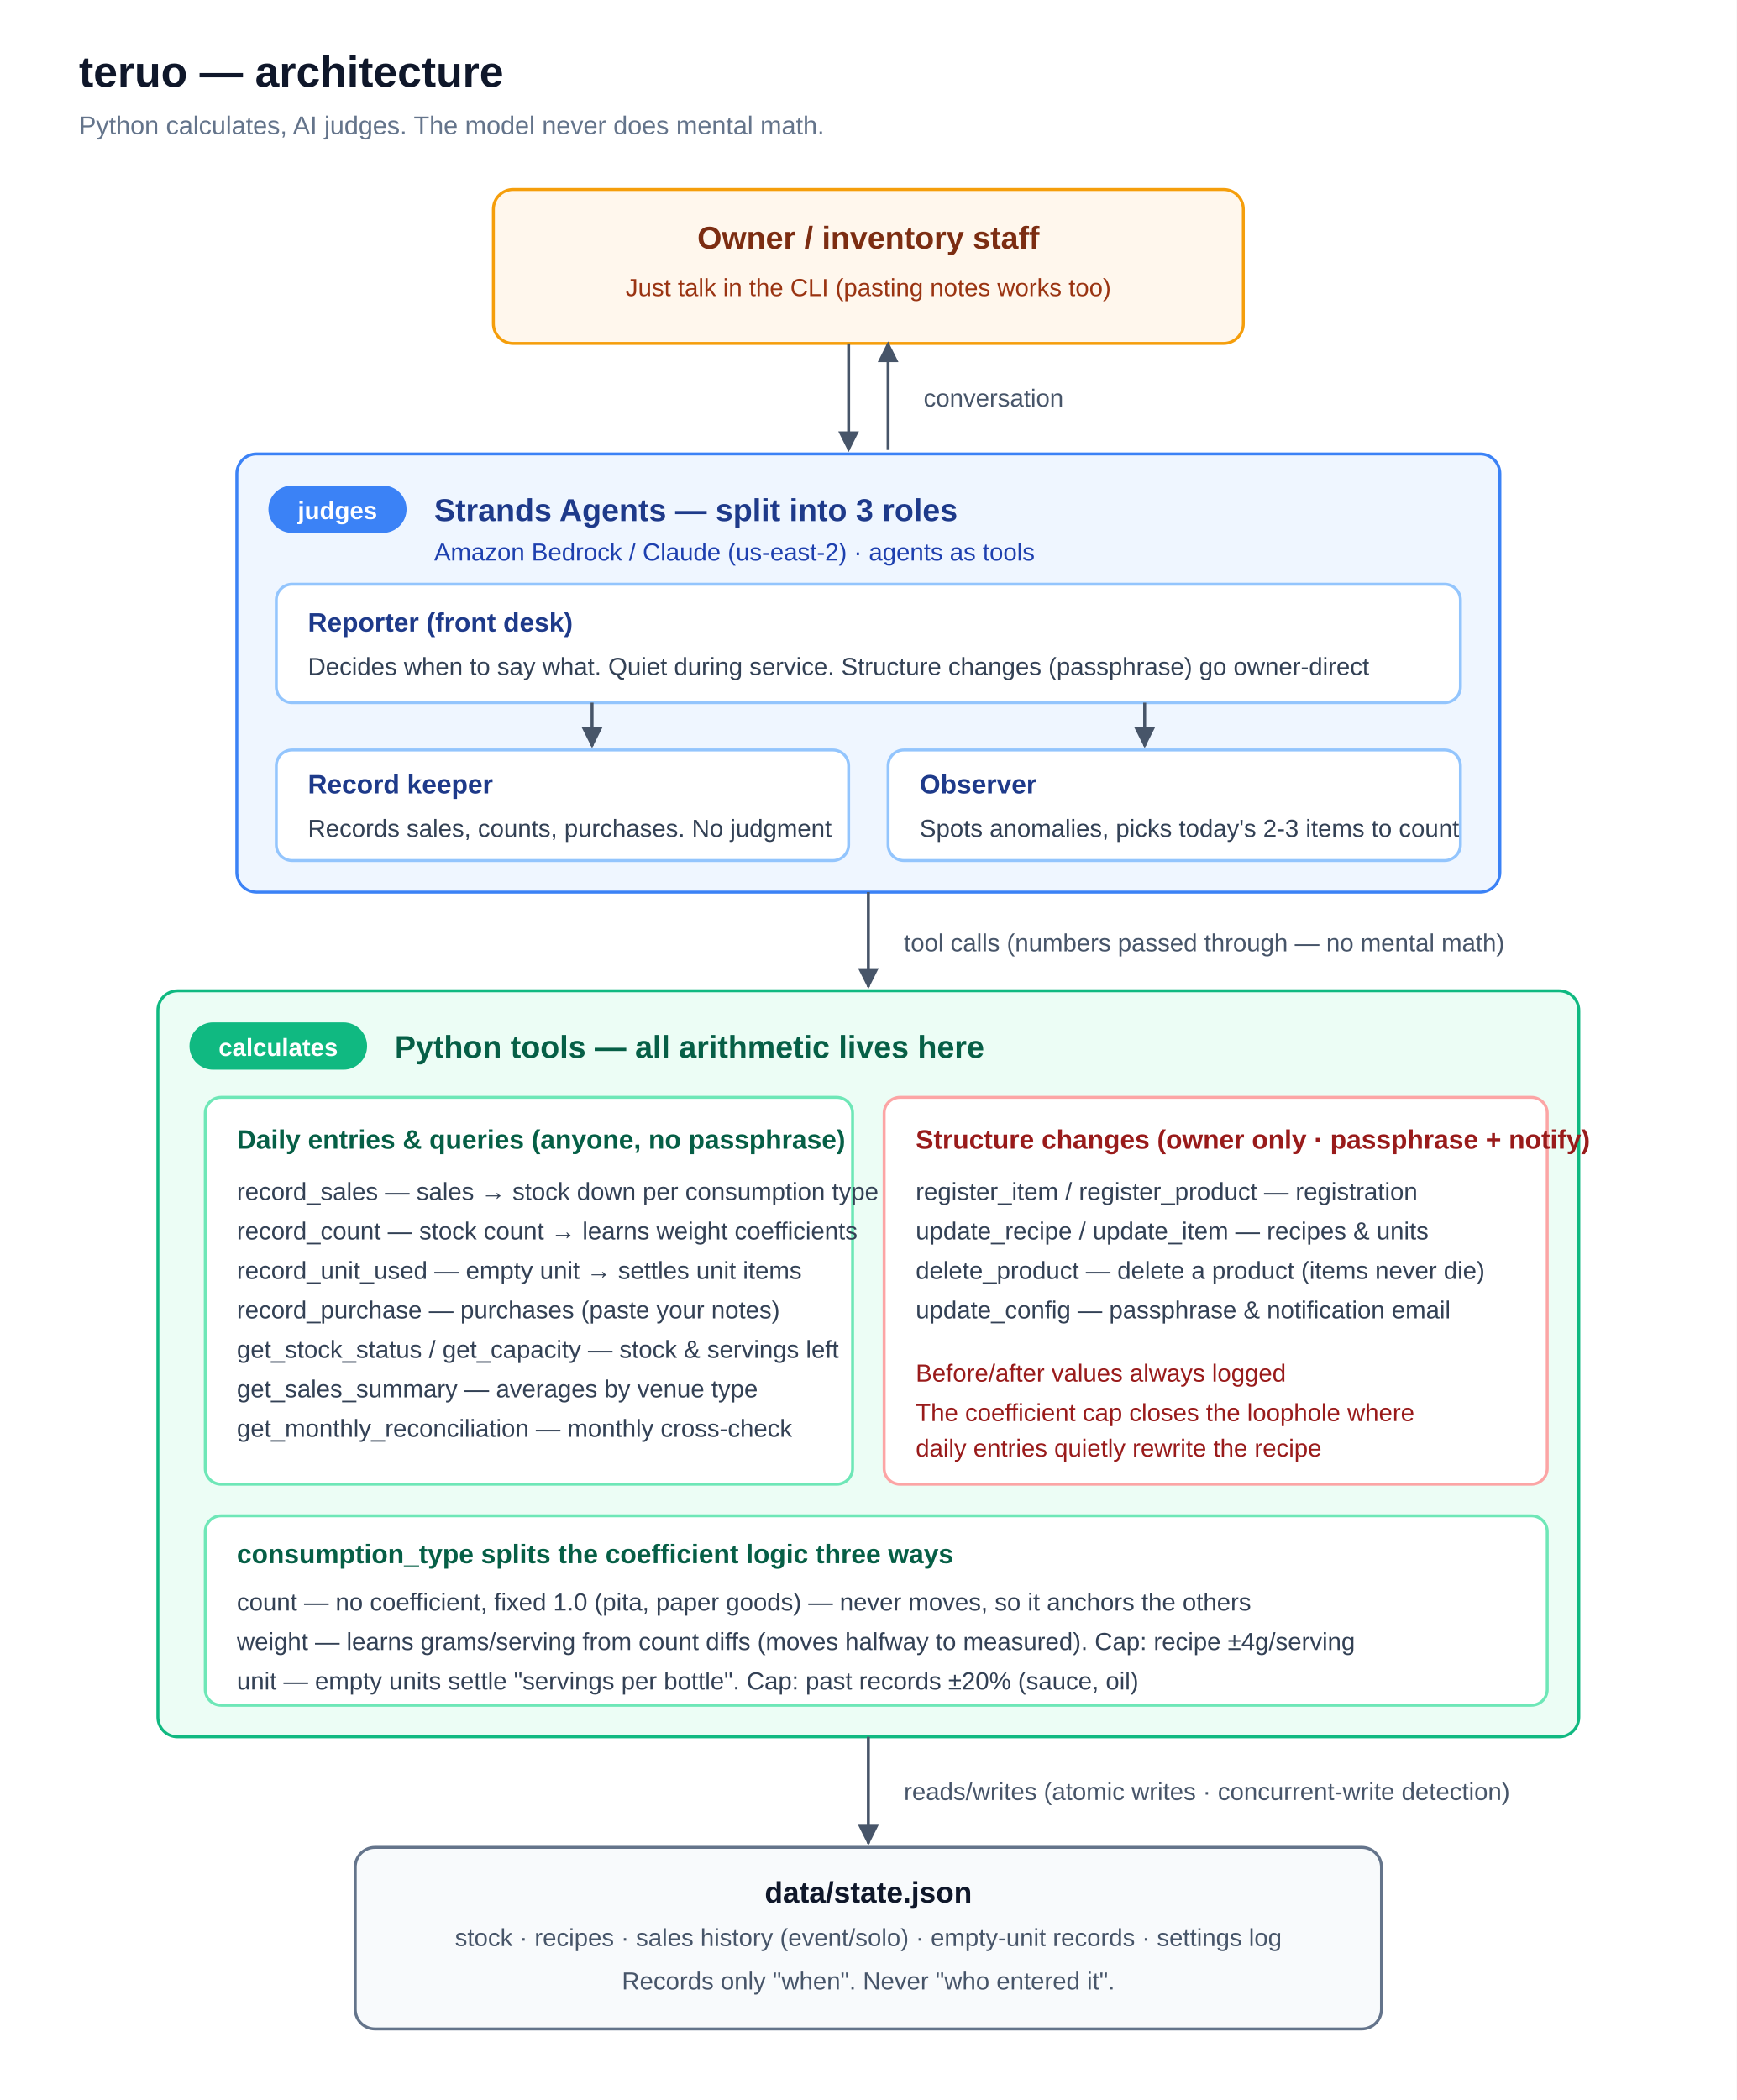
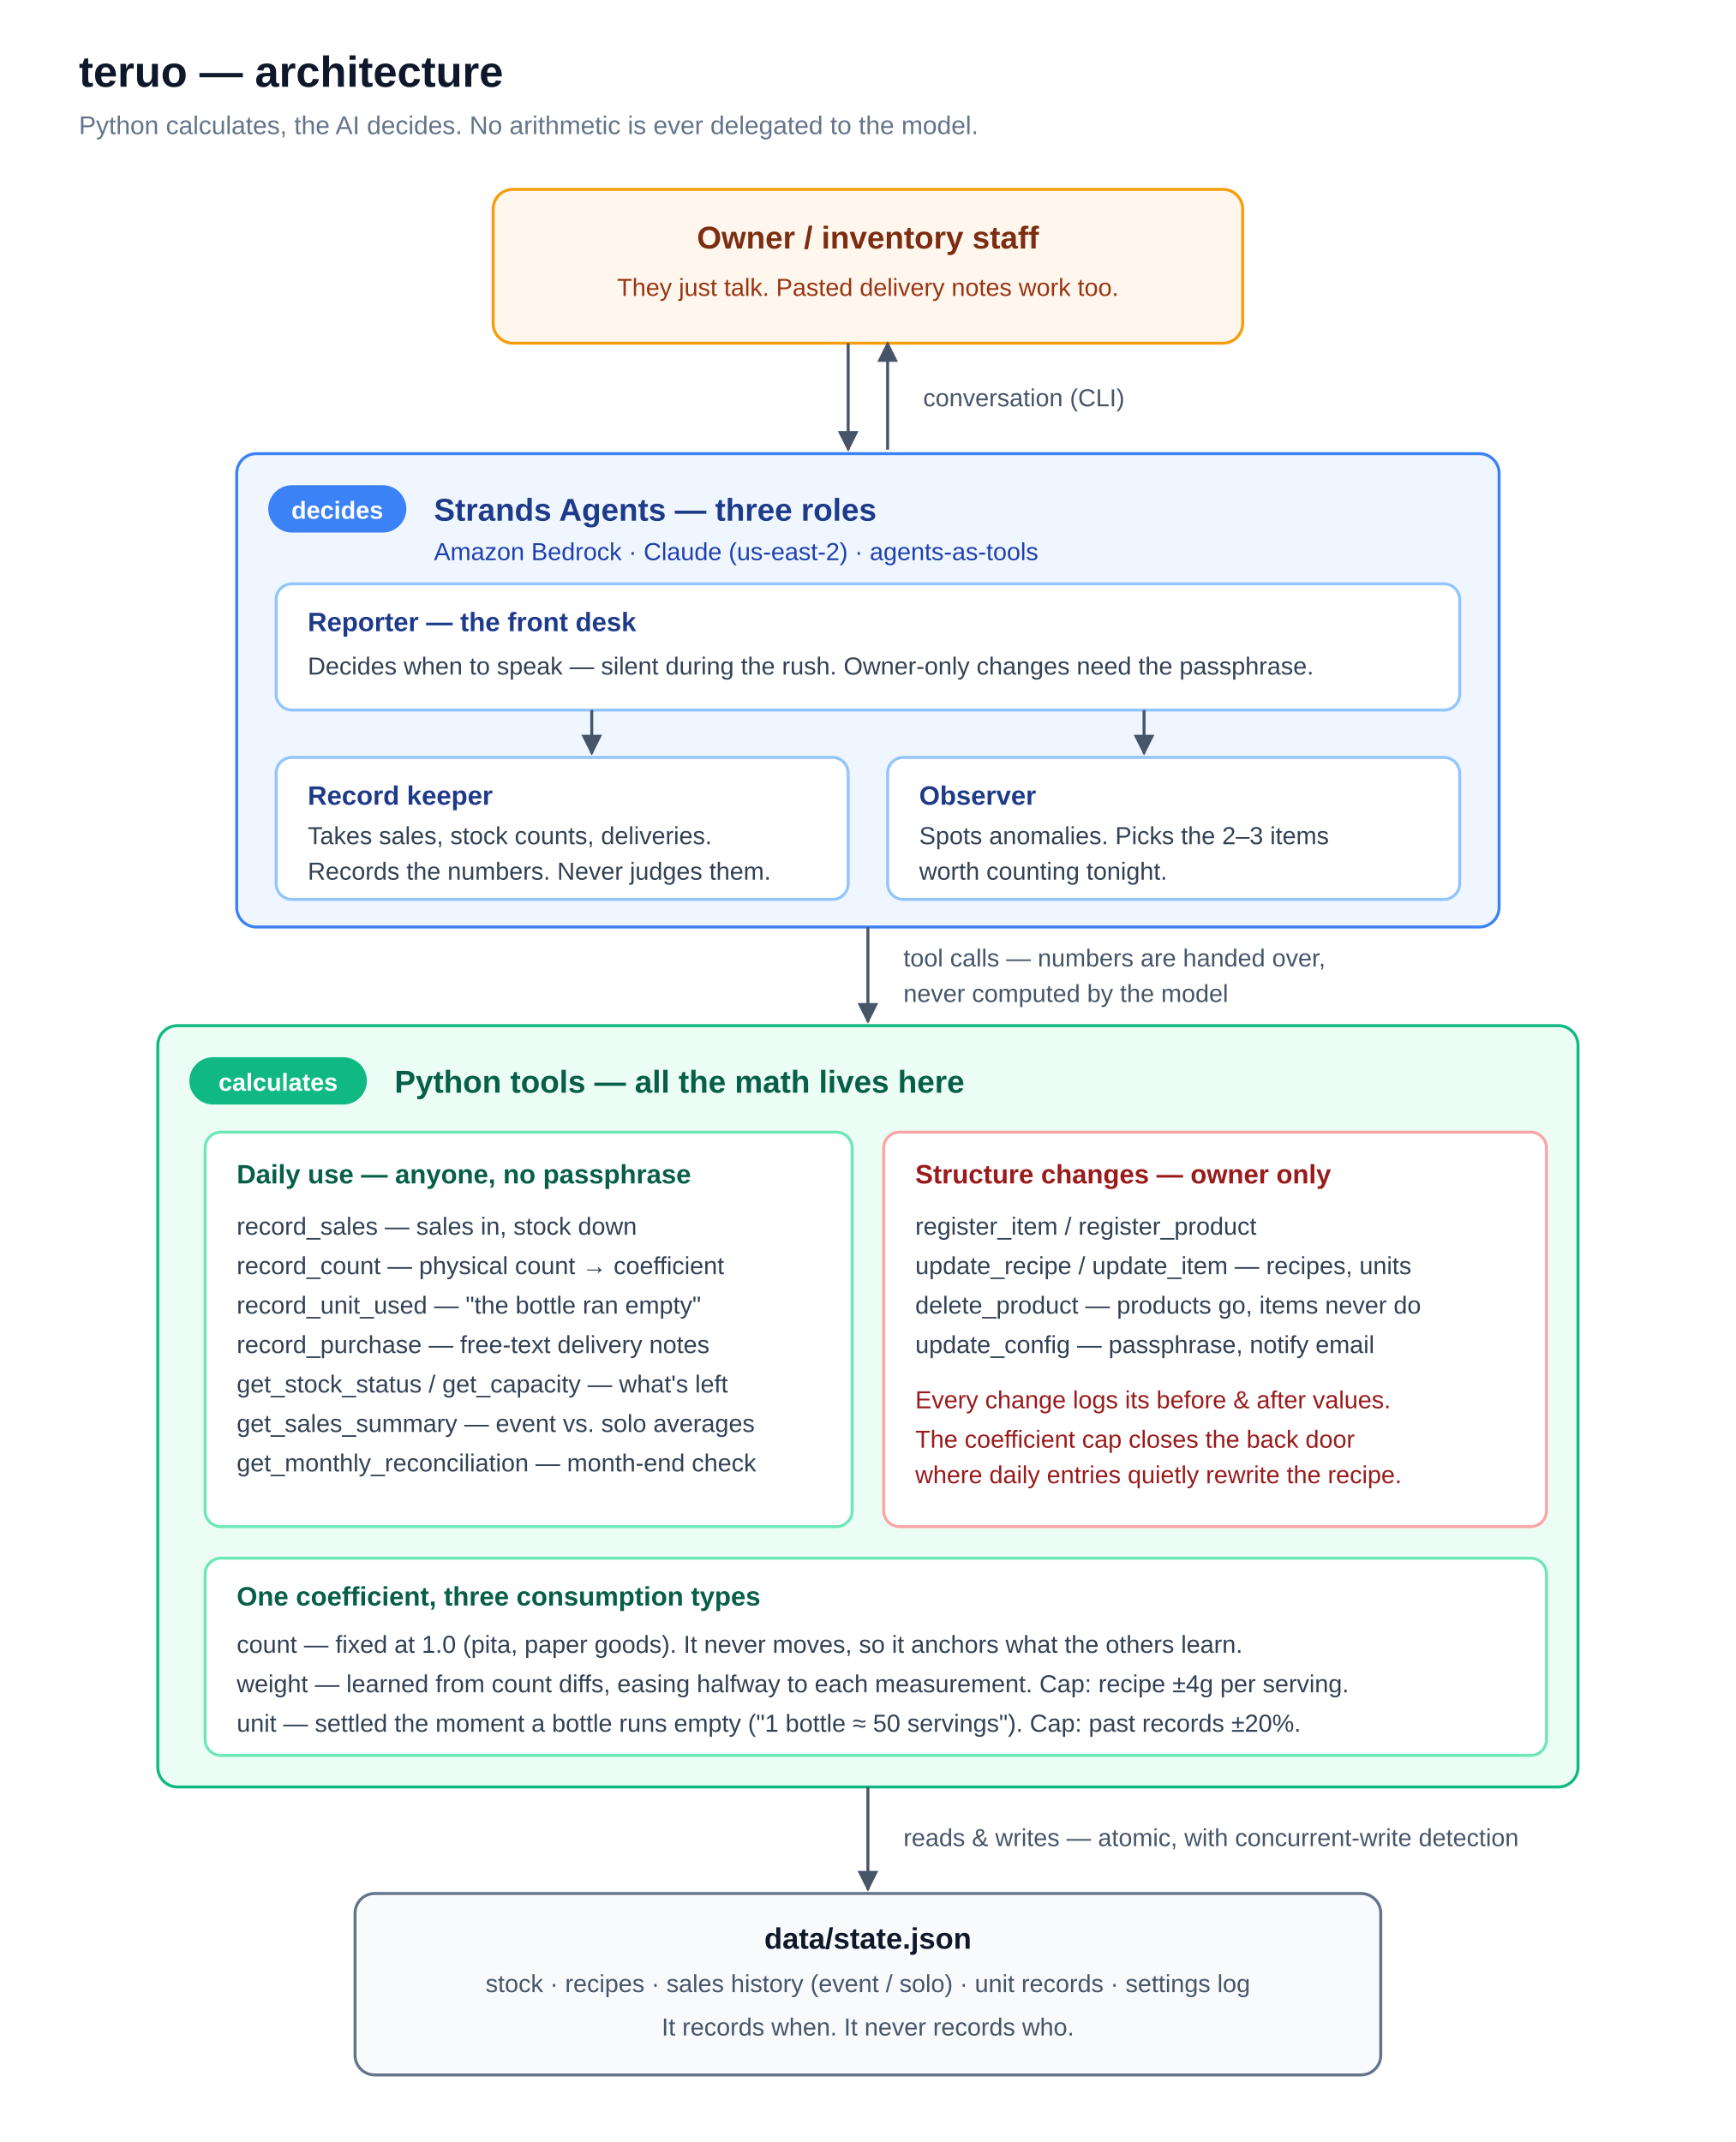
- <svg xmlns="http://www.w3.org/2000/svg" width="880" height="1064" viewBox="0 0 880 1064" font-family="'Helvetica Neue',Arial,'Noto Sans',sans-serif">
+ <svg xmlns="http://www.w3.org/2000/svg" width="880" height="1086" viewBox="0 0 880 1086" font-family="'Helvetica Neue',Arial,'Noto Sans',sans-serif">
  <defs>
    <marker id="arrow" viewBox="0 0 10 10" refX="9" refY="5" markerWidth="7" markerHeight="7" orient="auto-start-reverse">
      <path d="M0,0 L10,5 L0,10 z" fill="#475569" />
    </marker>
  </defs>
-   <rect x="0" y="0" width="880" height="1064" fill="#ffffff" />
+   <rect x="0" y="0" width="880" height="1086" fill="#ffffff" />
  <text x="40" y="44" font-size="22" font-weight="700" fill="#0f172a">teruo — architecture</text>
-   <text x="40" y="68" font-size="13" fill="#64748b">Python calculates, AI judges. The model never does mental math.</text>
+   <text x="40" y="68" font-size="13" fill="#64748b">Python calculates, the AI decides. No arithmetic is ever delegated to the model.</text>
  <rect x="250" y="96" width="380" height="78" rx="10" fill="#fff7ed" stroke="#f59e0b" stroke-width="1.5" />
  <text x="440" y="126" font-size="16" font-weight="700" fill="#7c2d12" text-anchor="middle">Owner / inventory staff</text>
-   <text x="440" y="150" font-size="12.5" fill="#9a3412" text-anchor="middle">Just talk in the CLI (pasting notes works too)</text>
+   <text x="440" y="150" font-size="12.5" fill="#9a3412" text-anchor="middle">They just talk. Pasted delivery notes work too.</text>
  <line x1="430" y1="174" x2="430" y2="228" stroke="#475569" stroke-width="1.5" marker-end="url(#arrow)" />
  <line x1="450" y1="228" x2="450" y2="174" stroke="#475569" stroke-width="1.5" marker-end="url(#arrow)" />
-   <text x="468" y="206" font-size="12.5" fill="#475569">conversation</text>
-   <rect x="120" y="230" width="640" height="222" rx="10" fill="#eff6ff" stroke="#3b82f6" stroke-width="1.5" />
+   <text x="468" y="206" font-size="12.5" fill="#475569">conversation (CLI)</text>
+   <rect x="120" y="230" width="640" height="240" rx="10" fill="#eff6ff" stroke="#3b82f6" stroke-width="1.5" />
  <rect x="136" y="246" width="70" height="24" rx="12" fill="#3b82f6" />
-   <text x="171" y="263" font-size="12.5" font-weight="700" fill="#ffffff" text-anchor="middle">judges</text>
-   <text x="220" y="264" font-size="16" font-weight="700" fill="#1e3a8a">Strands Agents — split into 3 roles</text>
-   <text x="220" y="284" font-size="12.5" fill="#1e40af">Amazon Bedrock / Claude (us-east-2) · agents as tools</text>
-   <rect x="140" y="296" width="600" height="60" rx="8" fill="#ffffff" stroke="#93c5fd" stroke-width="1.5" />
-   <text x="156" y="320" font-size="13.5" font-weight="700" fill="#1e3a8a">Reporter (front desk)</text>
-   <text x="156" y="342" font-size="12.5" fill="#334155">Decides when to say what. Quiet during service. Structure changes (passphrase) go owner-direct</text>
-   <line x1="300" y1="356" x2="300" y2="378" stroke="#475569" stroke-width="1.5" marker-end="url(#arrow)" />
-   <line x1="580" y1="356" x2="580" y2="378" stroke="#475569" stroke-width="1.5" marker-end="url(#arrow)" />
-   <rect x="140" y="380" width="290" height="56" rx="8" fill="#ffffff" stroke="#93c5fd" stroke-width="1.5" />
-   <text x="156" y="402" font-size="13.5" font-weight="700" fill="#1e3a8a">Record keeper</text>
-   <text x="156" y="424" font-size="12.5" fill="#334155">Records sales, counts, purchases. No judgment</text>
-   <rect x="450" y="380" width="290" height="56" rx="8" fill="#ffffff" stroke="#93c5fd" stroke-width="1.5" />
-   <text x="466" y="402" font-size="13.5" font-weight="700" fill="#1e3a8a">Observer</text>
-   <text x="466" y="424" font-size="12.5" fill="#334155">Spots anomalies, picks today's 2-3 items to count</text>
-   <line x1="440" y1="452" x2="440" y2="500" stroke="#475569" stroke-width="1.5" marker-end="url(#arrow)" />
-   <text x="458" y="482" font-size="12.5" fill="#475569">tool calls (numbers passed through — no mental math)</text>
-   <rect x="80" y="502" width="720" height="378" rx="10" fill="#ecfdf5" stroke="#10b981" stroke-width="1.5" />
-   <rect x="96" y="518" width="90" height="24" rx="12" fill="#10b981" />
-   <text x="141" y="535" font-size="12.5" font-weight="700" fill="#ffffff" text-anchor="middle">calculates</text>
-   <text x="200" y="536" font-size="16" font-weight="700" fill="#065f46">Python tools — all arithmetic lives here</text>
-   <rect x="104" y="556" width="328" height="196" rx="8" fill="#ffffff" stroke="#6ee7b7" stroke-width="1.5" />
-   <text x="120" y="582" font-size="13.5" font-weight="700" fill="#065f46">Daily entries &amp; queries (anyone, no passphrase)</text>
-   <text x="120" y="608" font-size="12.5" fill="#334155">record_sales — sales → stock down per consumption type</text>
-   <text x="120" y="628" font-size="12.5" fill="#334155">record_count — stock count → learns weight coefficients</text>
-   <text x="120" y="648" font-size="12.5" fill="#334155">record_unit_used — empty unit → settles unit items</text>
-   <text x="120" y="668" font-size="12.5" fill="#334155">record_purchase — purchases (paste your notes)</text>
-   <text x="120" y="688" font-size="12.5" fill="#334155">get_stock_status / get_capacity — stock &amp; servings left</text>
-   <text x="120" y="708" font-size="12.5" fill="#334155">get_sales_summary — averages by venue type</text>
-   <text x="120" y="728" font-size="12.5" fill="#334155">get_monthly_reconciliation — monthly cross-check</text>
-   <rect x="448" y="556" width="336" height="196" rx="8" fill="#ffffff" stroke="#fca5a5" stroke-width="1.5" />
-   <text x="464" y="582" font-size="13.5" font-weight="700" fill="#991b1b">Structure changes (owner only · passphrase + notify)</text>
-   <text x="464" y="608" font-size="12.5" fill="#334155">register_item / register_product — registration</text>
-   <text x="464" y="628" font-size="12.5" fill="#334155">update_recipe / update_item — recipes &amp; units</text>
-   <text x="464" y="648" font-size="12.5" fill="#334155">delete_product — delete a product (items never die)</text>
-   <text x="464" y="668" font-size="12.5" fill="#334155">update_config — passphrase &amp; notification email</text>
-   <text x="464" y="700" font-size="12.5" fill="#991b1b">Before/after values always logged</text>
-   <text x="464" y="720" font-size="12.5" fill="#991b1b">The coefficient cap closes the loophole where</text>
-   <text x="464" y="738" font-size="12.5" fill="#991b1b">daily entries quietly rewrite the recipe</text>
-   <rect x="104" y="768" width="680" height="96" rx="8" fill="#ffffff" stroke="#6ee7b7" stroke-width="1.5" />
-   <text x="120" y="792" font-size="13.5" font-weight="700" fill="#065f46">consumption_type splits the coefficient logic three ways</text>
-   <text x="120" y="816" font-size="12.5" fill="#334155">count — no coefficient, fixed 1.0 (pita, paper goods) — never moves, so it anchors the others</text>
-   <text x="120" y="836" font-size="12.5" fill="#334155">weight — learns grams/serving from count diffs (moves halfway to measured). Cap: recipe ±4g/serving</text>
-   <text x="120" y="856" font-size="12.5" fill="#334155">unit — empty units settle "servings per bottle". Cap: past records ±20% (sauce, oil)</text>
-   <line x1="440" y1="880" x2="440" y2="934" stroke="#475569" stroke-width="1.5" marker-end="url(#arrow)" />
-   <text x="458" y="912" font-size="12.5" fill="#475569">reads/writes (atomic writes · concurrent-write detection)</text>
-   <rect x="180" y="936" width="520" height="92" rx="10" fill="#f8fafc" stroke="#64748b" stroke-width="1.5" />
-   <text x="440" y="964" font-size="15" font-weight="700" fill="#0f172a" text-anchor="middle">data/state.json</text>
-   <text x="440" y="986" font-size="12.5" fill="#475569" text-anchor="middle">stock · recipes · sales history (event/solo) · empty-unit records · settings log</text>
-   <text x="440" y="1008" font-size="12.5" fill="#475569" text-anchor="middle">Records only "when". Never "who entered it".</text>
+   <text x="171" y="263" font-size="12.5" font-weight="700" fill="#ffffff" text-anchor="middle">decides</text>
+   <text x="220" y="264" font-size="16" font-weight="700" fill="#1e3a8a">Strands Agents — three roles</text>
+   <text x="220" y="284" font-size="12.5" fill="#1e40af">Amazon Bedrock · Claude (us-east-2) · agents-as-tools</text>
+   <rect x="140" y="296" width="600" height="64" rx="8" fill="#ffffff" stroke="#93c5fd" stroke-width="1.5" />
+   <text x="156" y="320" font-size="13.5" font-weight="700" fill="#1e3a8a">Reporter — the front desk</text>
+   <text x="156" y="342" font-size="12.5" fill="#334155">Decides when to speak — silent during the rush. Owner-only changes need the passphrase.</text>
+   <line x1="300" y1="360" x2="300" y2="382" stroke="#475569" stroke-width="1.5" marker-end="url(#arrow)" />
+   <line x1="580" y1="360" x2="580" y2="382" stroke="#475569" stroke-width="1.5" marker-end="url(#arrow)" />
+   <rect x="140" y="384" width="290" height="72" rx="8" fill="#ffffff" stroke="#93c5fd" stroke-width="1.5" />
+   <text x="156" y="408" font-size="13.5" font-weight="700" fill="#1e3a8a">Record keeper</text>
+   <text x="156" y="428" font-size="12.5" fill="#334155">Takes sales, stock counts, deliveries.</text>
+   <text x="156" y="446" font-size="12.5" fill="#334155">Records the numbers. Never judges them.</text>
+   <rect x="450" y="384" width="290" height="72" rx="8" fill="#ffffff" stroke="#93c5fd" stroke-width="1.5" />
+   <text x="466" y="408" font-size="13.5" font-weight="700" fill="#1e3a8a">Observer</text>
+   <text x="466" y="428" font-size="12.5" fill="#334155">Spots anomalies. Picks the 2–3 items</text>
+   <text x="466" y="446" font-size="12.5" fill="#334155">worth counting tonight.</text>
+   <line x1="440" y1="470" x2="440" y2="518" stroke="#475569" stroke-width="1.5" marker-end="url(#arrow)" />
+   <text x="458" y="490" font-size="12.5" fill="#475569">tool calls — numbers are handed over,</text>
+   <text x="458" y="508" font-size="12.5" fill="#475569">never computed by the model</text>
+   <rect x="80" y="520" width="720" height="386" rx="10" fill="#ecfdf5" stroke="#10b981" stroke-width="1.5" />
+   <rect x="96" y="536" width="90" height="24" rx="12" fill="#10b981" />
+   <text x="141" y="553" font-size="12.5" font-weight="700" fill="#ffffff" text-anchor="middle">calculates</text>
+   <text x="200" y="554" font-size="16" font-weight="700" fill="#065f46">Python tools — all the math lives here</text>
+   <rect x="104" y="574" width="328" height="200" rx="8" fill="#ffffff" stroke="#6ee7b7" stroke-width="1.5" />
+   <text x="120" y="600" font-size="13.5" font-weight="700" fill="#065f46">Daily use — anyone, no passphrase</text>
+   <text x="120" y="626" font-size="12.5" fill="#334155">record_sales — sales in, stock down</text>
+   <text x="120" y="646" font-size="12.5" fill="#334155">record_count — physical count → coefficient</text>
+   <text x="120" y="666" font-size="12.5" fill="#334155">record_unit_used — "the bottle ran empty"</text>
+   <text x="120" y="686" font-size="12.5" fill="#334155">record_purchase — free-text delivery notes</text>
+   <text x="120" y="706" font-size="12.5" fill="#334155">get_stock_status / get_capacity — what's left</text>
+   <text x="120" y="726" font-size="12.5" fill="#334155">get_sales_summary — event vs. solo averages</text>
+   <text x="120" y="746" font-size="12.5" fill="#334155">get_monthly_reconciliation — month-end check</text>
+   <rect x="448" y="574" width="336" height="200" rx="8" fill="#ffffff" stroke="#fca5a5" stroke-width="1.5" />
+   <text x="464" y="600" font-size="13.5" font-weight="700" fill="#991b1b">Structure changes — owner only</text>
+   <text x="464" y="626" font-size="12.5" fill="#334155">register_item / register_product</text>
+   <text x="464" y="646" font-size="12.5" fill="#334155">update_recipe / update_item — recipes, units</text>
+   <text x="464" y="666" font-size="12.5" fill="#334155">delete_product — products go, items never do</text>
+   <text x="464" y="686" font-size="12.5" fill="#334155">update_config — passphrase, notify email</text>
+   <text x="464" y="714" font-size="12.5" fill="#991b1b">Every change logs its before &amp; after values.</text>
+   <text x="464" y="734" font-size="12.5" fill="#991b1b">The coefficient cap closes the back door</text>
+   <text x="464" y="752" font-size="12.5" fill="#991b1b">where daily entries quietly rewrite the recipe.</text>
+   <rect x="104" y="790" width="680" height="100" rx="8" fill="#ffffff" stroke="#6ee7b7" stroke-width="1.5" />
+   <text x="120" y="814" font-size="13.5" font-weight="700" fill="#065f46">One coefficient, three consumption types</text>
+   <text x="120" y="838" font-size="12.5" fill="#334155">count — fixed at 1.0 (pita, paper goods). It never moves, so it anchors what the others learn.</text>
+   <text x="120" y="858" font-size="12.5" fill="#334155">weight — learned from count diffs, easing halfway to each measurement. Cap: recipe ±4g per serving.</text>
+   <text x="120" y="878" font-size="12.5" fill="#334155">unit — settled the moment a bottle runs empty ("1 bottle ≈ 50 servings"). Cap: past records ±20%.</text>
+   <line x1="440" y1="906" x2="440" y2="958" stroke="#475569" stroke-width="1.5" marker-end="url(#arrow)" />
+   <text x="458" y="936" font-size="12.5" fill="#475569">reads &amp; writes — atomic, with concurrent-write detection</text>
+   <rect x="180" y="960" width="520" height="92" rx="10" fill="#f8fafc" stroke="#64748b" stroke-width="1.5" />
+   <text x="440" y="988" font-size="15" font-weight="700" fill="#0f172a" text-anchor="middle">data/state.json</text>
+   <text x="440" y="1010" font-size="12.5" fill="#475569" text-anchor="middle">stock · recipes · sales history (event / solo) · unit records · settings log</text>
+   <text x="440" y="1032" font-size="12.5" fill="#475569" text-anchor="middle">It records when. It never records who.</text>
</svg>
